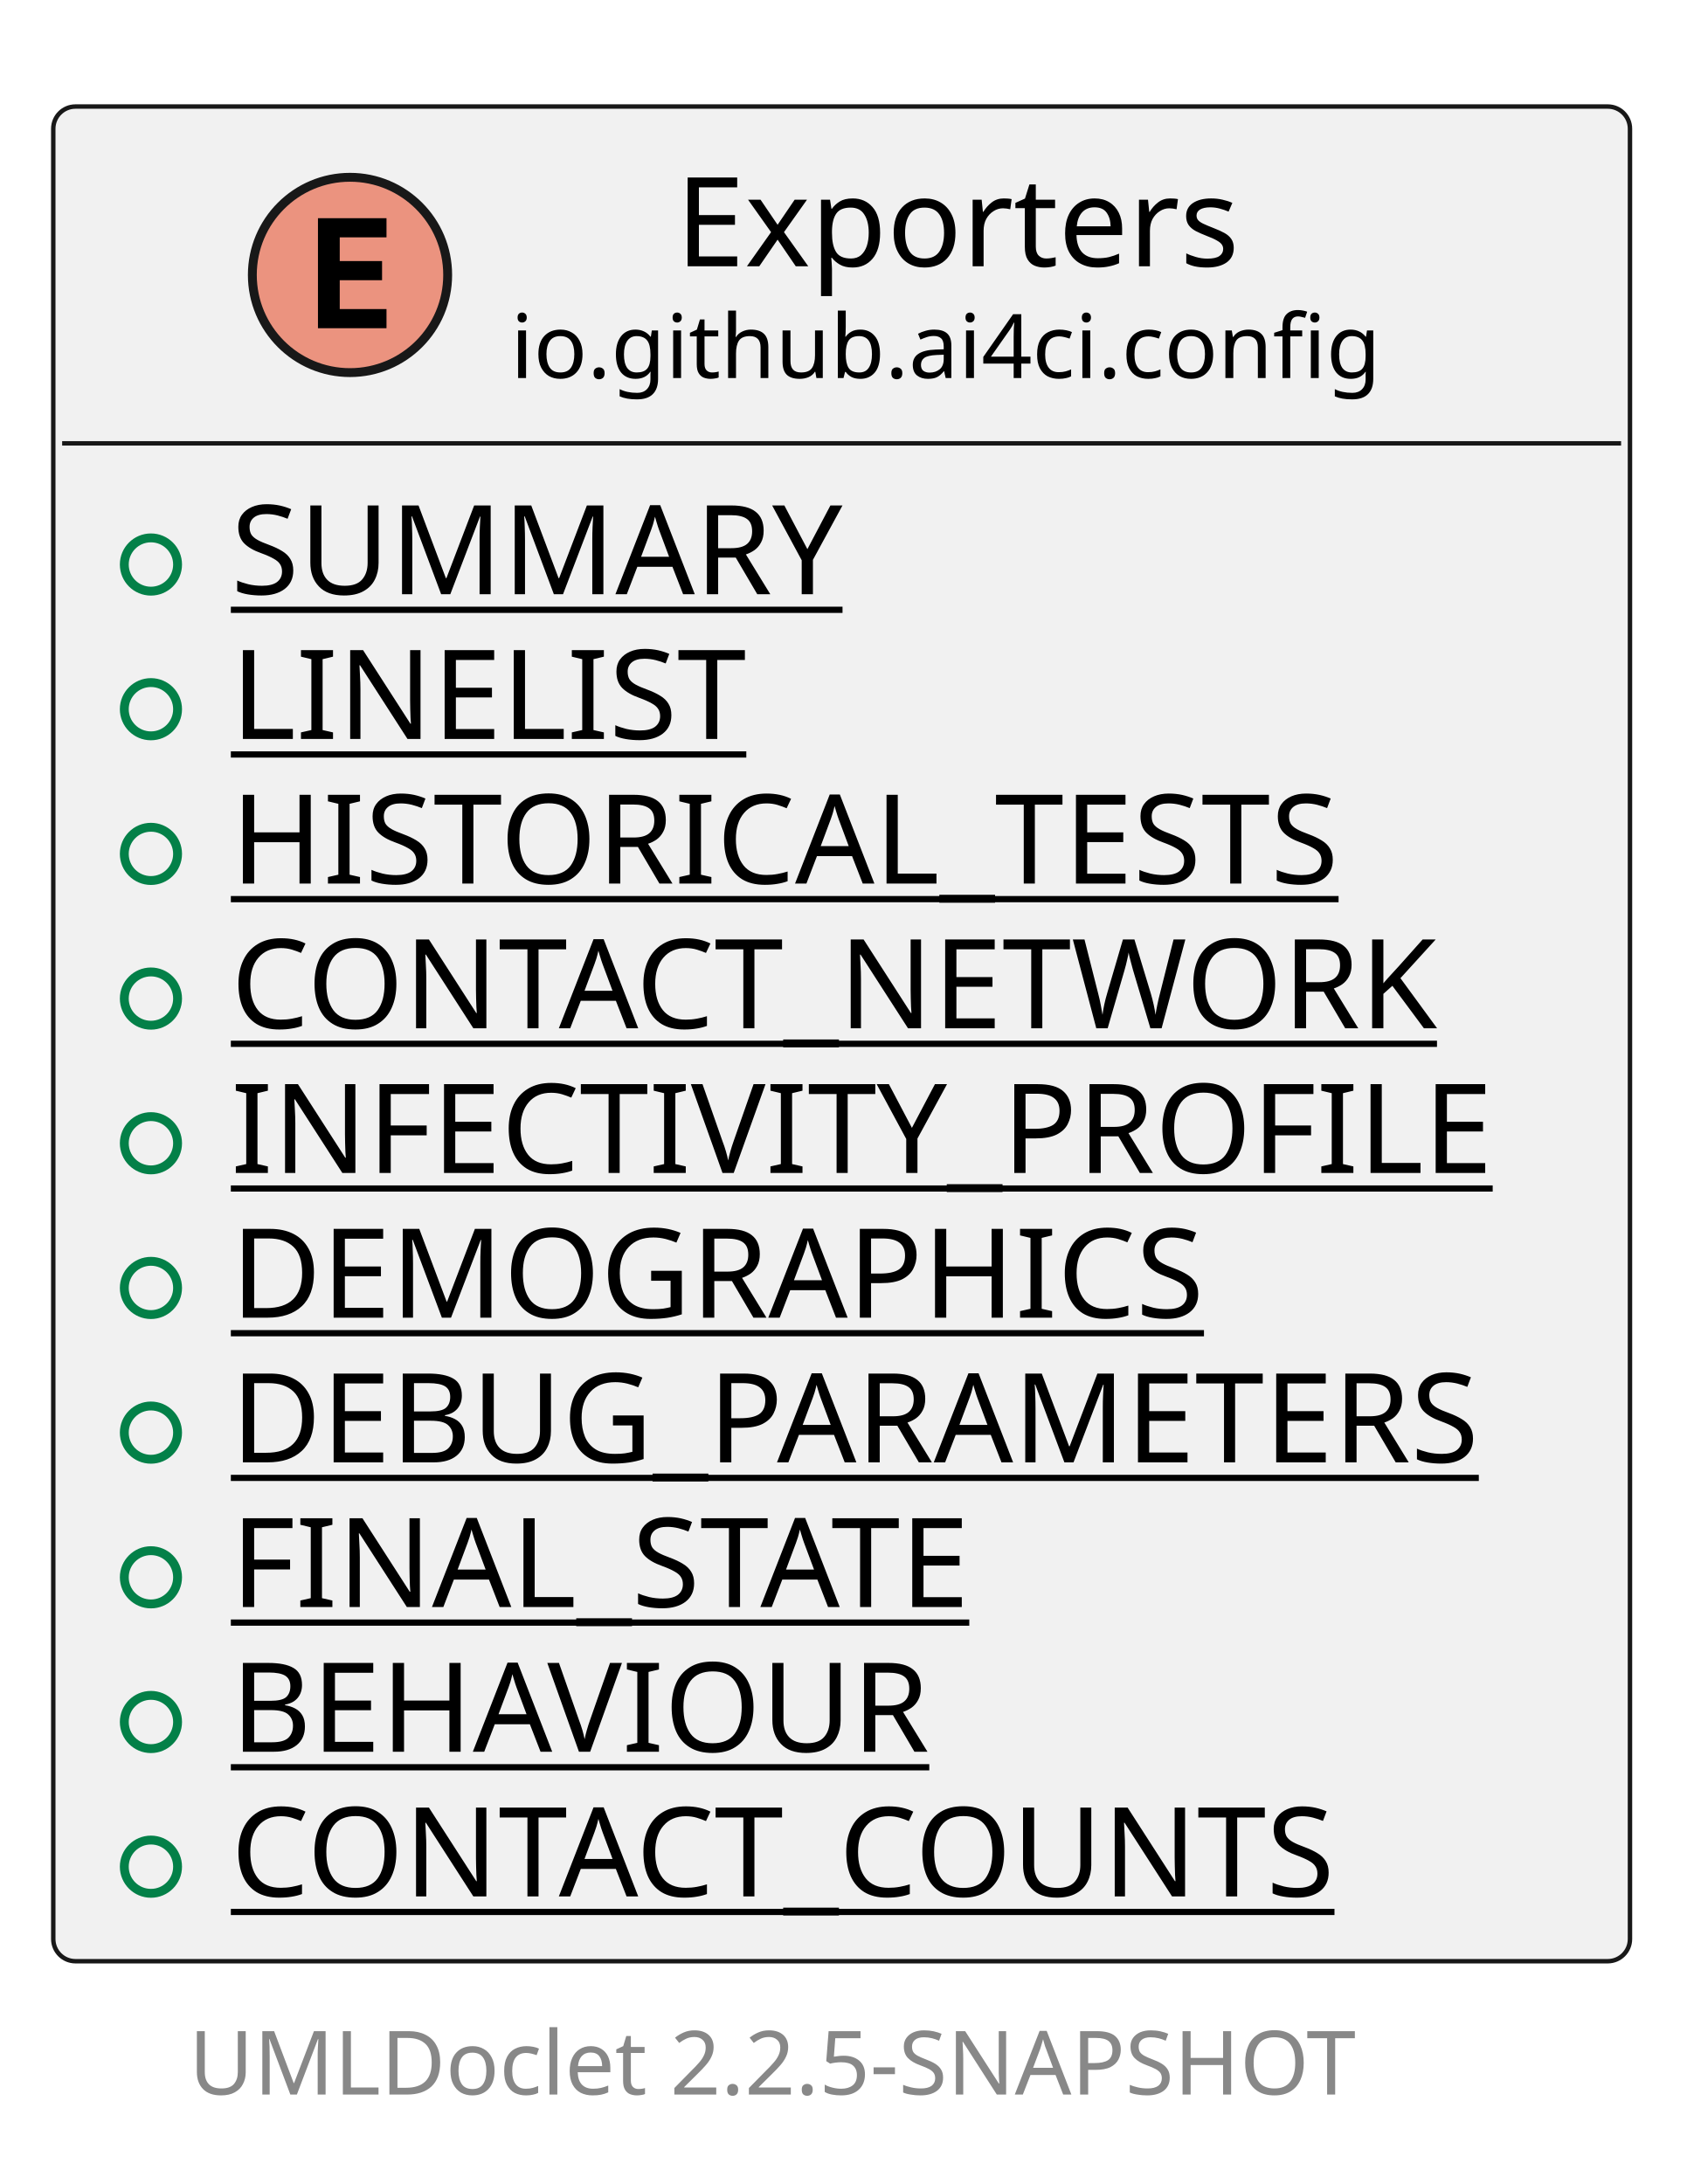
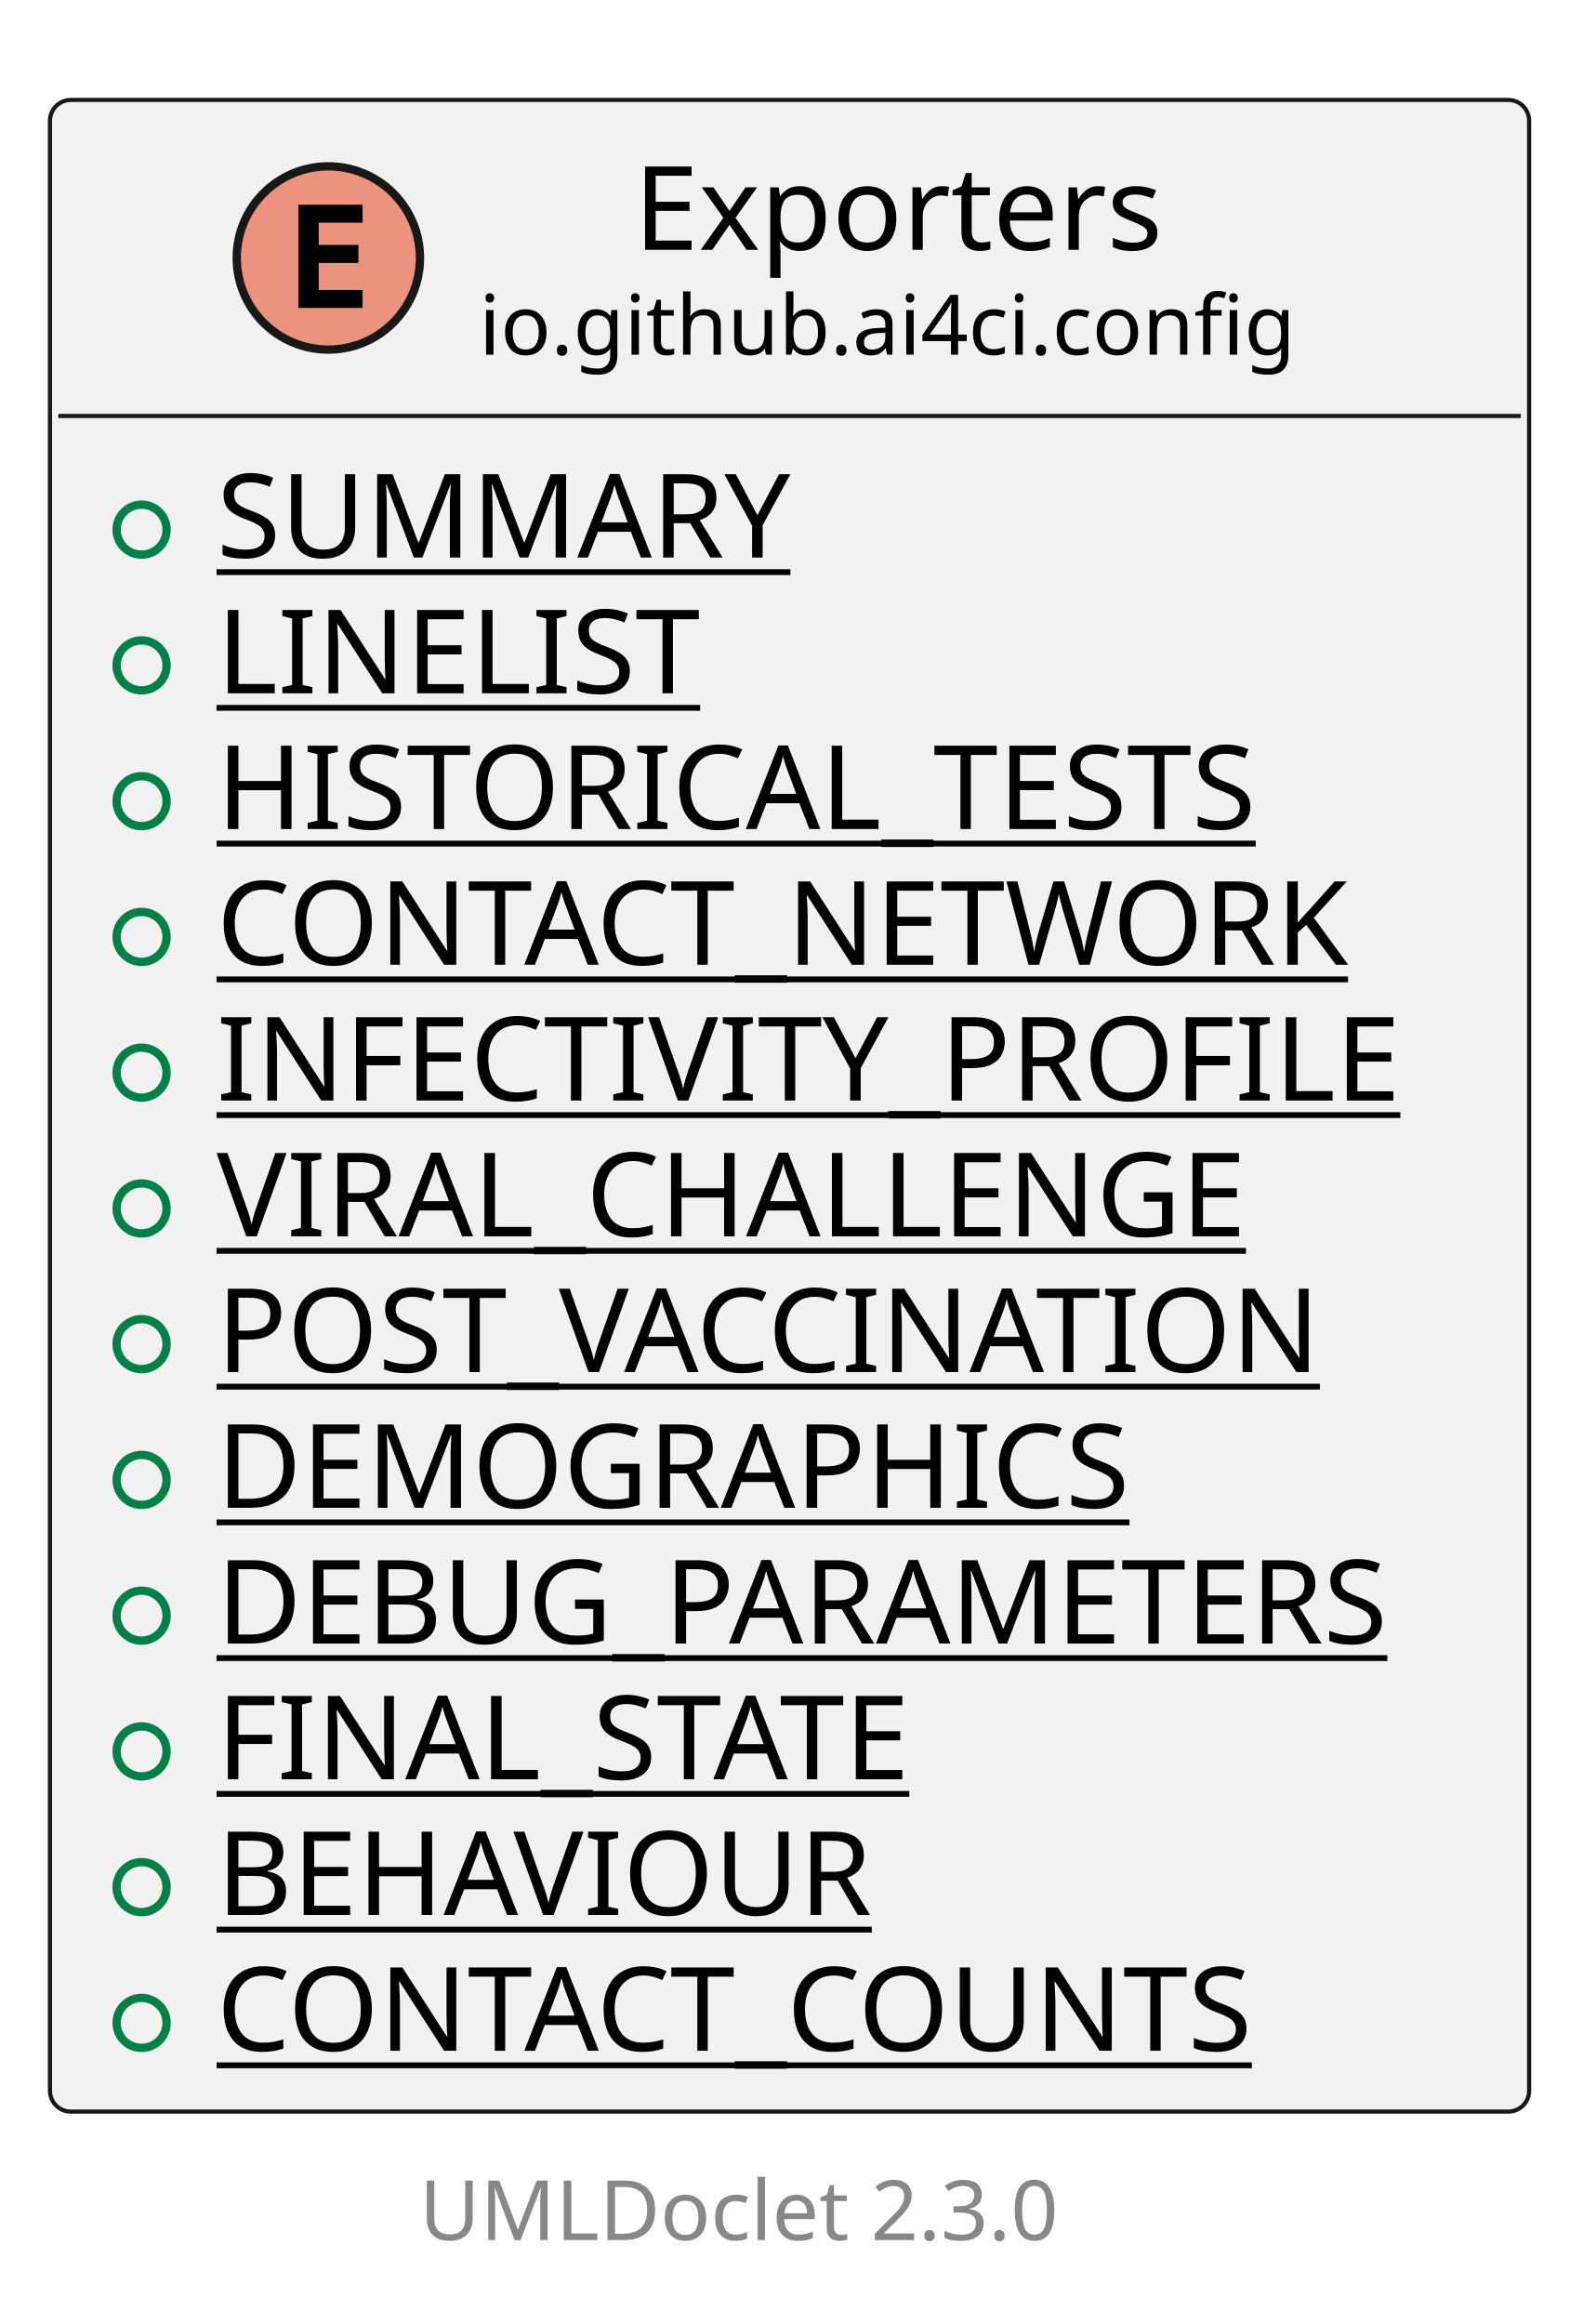
- <svg xmlns="http://www.w3.org/2000/svg" xmlns:xlink="http://www.w3.org/1999/xlink" contentStyleType="text/css" data-diagram-type="CLASS" height="246px" preserveAspectRatio="none" style="width:190px;height:246px;background:#FFFFFF;" version="1.1" viewBox="0 0 190 246" width="190px" zoomAndPan="magnify">
+ <svg xmlns="http://www.w3.org/2000/svg" xmlns:xlink="http://www.w3.org/1999/xlink" contentStyleType="text/css" data-diagram-type="CLASS" height="279px" preserveAspectRatio="none" style="width:190px;height:279px;background:#FFFFFF;" version="1.1" viewBox="0 0 190 279" width="190px" zoomAndPan="magnify">
  <defs />
  <g>
    <g class="entity" data-qualified-name="io.github.ai4ci.config.Exporters" data-source-line="14" id="ent0002">
      <a href="Exporters.html" target="_top" title="Exporters.html" xlink:actuate="onRequest" xlink:href="Exporters.html" xlink:show="new" xlink:title="Exporters.html" xlink:type="simple">
-         <rect fill="#F1F1F1" height="208.906" rx="2.5" ry="2.5" style="stroke:#181818;stroke-width:0.5;" width="177.587" x="6" y="12" />
+         <rect fill="#F1F1F1" height="241.5" rx="2.5" ry="2.5" style="stroke:#181818;stroke-width:0.5;" width="177.587" x="6" y="12" />
        <ellipse cx="39.422" cy="30.969" fill="#EB937F" rx="11" ry="11" style="stroke:#181818;stroke-width:1;" />
        <path d="M43.532,36.969 L35.813,36.969 L35.813,24.578 L43.532,24.578 L43.532,26.734 L38.266,26.734 L38.266,29.406 L43.032,29.406 L43.032,31.562 L38.266,31.562 L38.266,34.812 L43.532,34.812 L43.532,36.969 Z " fill="#000000" />
        <text fill="#000000" font-family="sans-serif" font-size="14" lengthAdjust="spacing" textLength="67.491" x="76.095" y="29.995">Exporters</text>
        <text fill="#000000" font-family="sans-serif" font-size="10" lengthAdjust="spacing" textLength="104.648" x="57.516" y="42.579">io.github.ai4ci.config</text>
        <line style="stroke:#181818;stroke-width:0.5;" x1="7" x2="182.587" y1="49.938" y2="49.938" />
      </a>
      <g data-visibility-modifier="PUBLIC_FIELD">
        <a href="Exporters.html" target="_top" title="Exporters.html" xlink:actuate="onRequest" xlink:href="Exporters.html" xlink:show="new" xlink:title="Exporters.html" xlink:type="simple">
          <ellipse cx="17" cy="63.586" fill="none" rx="3" ry="3" style="stroke:#038048;stroke-width:1;" />
        </a>
      </g>
      <a href="Exporters.html" target="_top" title="Exporters.html" xlink:actuate="onRequest" xlink:href="Exporters.html" xlink:show="new" xlink:title="Exporters.html" xlink:type="simple">
        <text fill="#000000" font-family="sans-serif" font-size="14" lengthAdjust="spacing" text-decoration="underline" textLength="71.148" x="26" y="66.933">SUMMARY</text>
      </a>
      <g data-visibility-modifier="PUBLIC_FIELD">
        <a href="Exporters.html" target="_top" title="Exporters.html" xlink:actuate="onRequest" xlink:href="Exporters.html" xlink:show="new" xlink:title="Exporters.html" xlink:type="simple">
          <ellipse cx="17" cy="79.883" fill="none" rx="3" ry="3" style="stroke:#038048;stroke-width:1;" />
        </a>
      </g>
      <a href="Exporters.html" target="_top" title="Exporters.html" xlink:actuate="onRequest" xlink:href="Exporters.html" xlink:show="new" xlink:title="Exporters.html" xlink:type="simple">
        <text fill="#000000" font-family="sans-serif" font-size="14" lengthAdjust="spacing" text-decoration="underline" textLength="60.614" x="26" y="83.23">LINELIST</text>
      </a>
      <g data-visibility-modifier="PUBLIC_FIELD">
        <a href="Exporters.html" target="_top" title="Exporters.html" xlink:actuate="onRequest" xlink:href="Exporters.html" xlink:show="new" xlink:title="Exporters.html" xlink:type="simple">
          <ellipse cx="17" cy="96.18" fill="none" rx="3" ry="3" style="stroke:#038048;stroke-width:1;" />
        </a>
      </g>
      <a href="Exporters.html" target="_top" title="Exporters.html" xlink:actuate="onRequest" xlink:href="Exporters.html" xlink:show="new" xlink:title="Exporters.html" xlink:type="simple">
        <text fill="#000000" font-family="sans-serif" font-size="14" lengthAdjust="spacing" text-decoration="underline" textLength="134.846" x="26" y="99.526">HISTORICAL_TESTS</text>
      </a>
      <g data-visibility-modifier="PUBLIC_FIELD">
        <a href="Exporters.html" target="_top" title="Exporters.html" xlink:actuate="onRequest" xlink:href="Exporters.html" xlink:show="new" xlink:title="Exporters.html" xlink:type="simple">
          <ellipse cx="17" cy="112.477" fill="none" rx="3" ry="3" style="stroke:#038048;stroke-width:1;" />
        </a>
      </g>
      <a href="Exporters.html" target="_top" title="Exporters.html" xlink:actuate="onRequest" xlink:href="Exporters.html" xlink:show="new" xlink:title="Exporters.html" xlink:type="simple">
        <text fill="#000000" font-family="sans-serif" font-size="14" lengthAdjust="spacing" text-decoration="underline" textLength="146.364" x="26" y="115.823">CONTACT_NETWORK</text>
      </a>
      <g data-visibility-modifier="PUBLIC_FIELD">
        <a href="Exporters.html" target="_top" title="Exporters.html" xlink:actuate="onRequest" xlink:href="Exporters.html" xlink:show="new" xlink:title="Exporters.html" xlink:type="simple">
          <ellipse cx="17" cy="128.773" fill="none" rx="3" ry="3" style="stroke:#038048;stroke-width:1;" />
        </a>
      </g>
      <a href="Exporters.html" target="_top" title="Exporters.html" xlink:actuate="onRequest" xlink:href="Exporters.html" xlink:show="new" xlink:title="Exporters.html" xlink:type="simple">
        <text fill="#000000" font-family="sans-serif" font-size="14" lengthAdjust="spacing" text-decoration="underline" textLength="149.782" x="26" y="132.12">INFECTIVITY_PROFILE</text>
      </a>
      <g data-visibility-modifier="PUBLIC_FIELD">
        <a href="Exporters.html" target="_top" title="Exporters.html" xlink:actuate="onRequest" xlink:href="Exporters.html" xlink:show="new" xlink:title="Exporters.html" xlink:type="simple">
          <ellipse cx="17" cy="145.07" fill="none" rx="3" ry="3" style="stroke:#038048;stroke-width:1;" />
        </a>
      </g>
      <a href="Exporters.html" target="_top" title="Exporters.html" xlink:actuate="onRequest" xlink:href="Exporters.html" xlink:show="new" xlink:title="Exporters.html" xlink:type="simple">
-         <text fill="#000000" font-family="sans-serif" font-size="14" lengthAdjust="spacing" text-decoration="underline" textLength="114.639" x="26" y="148.417">DEMOGRAPHICS</text>
+         <text fill="#000000" font-family="sans-serif" font-size="14" lengthAdjust="spacing" text-decoration="underline" textLength="132.303" x="26" y="148.417">VIRAL_CHALLENGE</text>
      </a>
      <g data-visibility-modifier="PUBLIC_FIELD">
        <a href="Exporters.html" target="_top" title="Exporters.html" xlink:actuate="onRequest" xlink:href="Exporters.html" xlink:show="new" xlink:title="Exporters.html" xlink:type="simple">
          <ellipse cx="17" cy="161.367" fill="none" rx="3" ry="3" style="stroke:#038048;stroke-width:1;" />
        </a>
      </g>
      <a href="Exporters.html" target="_top" title="Exporters.html" xlink:actuate="onRequest" xlink:href="Exporters.html" xlink:show="new" xlink:title="Exporters.html" xlink:type="simple">
-         <text fill="#000000" font-family="sans-serif" font-size="14" lengthAdjust="spacing" text-decoration="underline" textLength="151.587" x="26" y="164.714">DEBUG_PARAMETERS</text>
+         <text fill="#000000" font-family="sans-serif" font-size="14" lengthAdjust="spacing" text-decoration="underline" textLength="140.957" x="26" y="164.714">POST_VACCINATION</text>
      </a>
      <g data-visibility-modifier="PUBLIC_FIELD">
        <a href="Exporters.html" target="_top" title="Exporters.html" xlink:actuate="onRequest" xlink:href="Exporters.html" xlink:show="new" xlink:title="Exporters.html" xlink:type="simple">
          <ellipse cx="17" cy="177.664" fill="none" rx="3" ry="3" style="stroke:#038048;stroke-width:1;" />
        </a>
      </g>
      <a href="Exporters.html" target="_top" title="Exporters.html" xlink:actuate="onRequest" xlink:href="Exporters.html" xlink:show="new" xlink:title="Exporters.html" xlink:type="simple">
-         <text fill="#000000" font-family="sans-serif" font-size="14" lengthAdjust="spacing" text-decoration="underline" textLength="91.444" x="26" y="181.011">FINAL_STATE</text>
+         <text fill="#000000" font-family="sans-serif" font-size="14" lengthAdjust="spacing" text-decoration="underline" textLength="114.639" x="26" y="181.011">DEMOGRAPHICS</text>
      </a>
      <g data-visibility-modifier="PUBLIC_FIELD">
        <a href="Exporters.html" target="_top" title="Exporters.html" xlink:actuate="onRequest" xlink:href="Exporters.html" xlink:show="new" xlink:title="Exporters.html" xlink:type="simple">
          <ellipse cx="17" cy="193.961" fill="none" rx="3" ry="3" style="stroke:#038048;stroke-width:1;" />
        </a>
      </g>
      <a href="Exporters.html" target="_top" title="Exporters.html" xlink:actuate="onRequest" xlink:href="Exporters.html" xlink:show="new" xlink:title="Exporters.html" xlink:type="simple">
-         <text fill="#000000" font-family="sans-serif" font-size="14" lengthAdjust="spacing" text-decoration="underline" textLength="83.255" x="26" y="197.308">BEHAVIOUR</text>
+         <text fill="#000000" font-family="sans-serif" font-size="14" lengthAdjust="spacing" text-decoration="underline" textLength="151.587" x="26" y="197.308">DEBUG_PARAMETERS</text>
      </a>
      <g data-visibility-modifier="PUBLIC_FIELD">
        <a href="Exporters.html" target="_top" title="Exporters.html" xlink:actuate="onRequest" xlink:href="Exporters.html" xlink:show="new" xlink:title="Exporters.html" xlink:type="simple">
          <ellipse cx="17" cy="210.258" fill="none" rx="3" ry="3" style="stroke:#038048;stroke-width:1;" />
        </a>
      </g>
      <a href="Exporters.html" target="_top" title="Exporters.html" xlink:actuate="onRequest" xlink:href="Exporters.html" xlink:show="new" xlink:title="Exporters.html" xlink:type="simple">
-         <text fill="#000000" font-family="sans-serif" font-size="14" lengthAdjust="spacing" text-decoration="underline" textLength="133.677" x="26" y="213.605">CONTACT_COUNTS</text>
+         <text fill="#000000" font-family="sans-serif" font-size="14" lengthAdjust="spacing" text-decoration="underline" textLength="91.444" x="26" y="213.605">FINAL_STATE</text>
+       </a>
+       <g data-visibility-modifier="PUBLIC_FIELD">
+         <a href="Exporters.html" target="_top" title="Exporters.html" xlink:actuate="onRequest" xlink:href="Exporters.html" xlink:show="new" xlink:title="Exporters.html" xlink:type="simple">
+           <ellipse cx="17" cy="226.555" fill="none" rx="3" ry="3" style="stroke:#038048;stroke-width:1;" />
+         </a>
+       </g>
+       <a href="Exporters.html" target="_top" title="Exporters.html" xlink:actuate="onRequest" xlink:href="Exporters.html" xlink:show="new" xlink:title="Exporters.html" xlink:type="simple">
+         <text fill="#000000" font-family="sans-serif" font-size="14" lengthAdjust="spacing" text-decoration="underline" textLength="83.255" x="26" y="229.901">BEHAVIOUR</text>
+       </a>
+       <g data-visibility-modifier="PUBLIC_FIELD">
+         <a href="Exporters.html" target="_top" title="Exporters.html" xlink:actuate="onRequest" xlink:href="Exporters.html" xlink:show="new" xlink:title="Exporters.html" xlink:type="simple">
+           <ellipse cx="17" cy="242.852" fill="none" rx="3" ry="3" style="stroke:#038048;stroke-width:1;" />
+         </a>
+       </g>
+       <a href="Exporters.html" target="_top" title="Exporters.html" xlink:actuate="onRequest" xlink:href="Exporters.html" xlink:show="new" xlink:title="Exporters.html" xlink:type="simple">
+         <text fill="#000000" font-family="sans-serif" font-size="14" lengthAdjust="spacing" text-decoration="underline" textLength="133.677" x="26" y="246.198">CONTACT_COUNTS</text>
      </a>
    </g>
-     <g class="footer" data-source-line="33">
-       <text fill="#888888" font-family="sans-serif" font-size="10" lengthAdjust="spacing" textLength="3.179" x="89.911" y="224.282"> </text>
+     <g class="footer" data-source-line="35">
+       <text fill="#888888" font-family="sans-serif" font-size="10" lengthAdjust="spacing" textLength="3.179" x="89.911" y="257.282"> </text>
      <a href="https://github.com/talsma-ict/umldoclet" target="_top" title="https://github.com/talsma-ict/umldoclet" xlink:actuate="onRequest" xlink:href="https://github.com/talsma-ict/umldoclet" xlink:show="new" xlink:title="https://github.com/talsma-ict/umldoclet" xlink:type="simple">
-         <text fill="#888888" font-family="sans-serif" font-size="10" lengthAdjust="spacing" textLength="140.464" x="21.268" y="235.923">UMLDoclet 2.2.5-SNAPSHOT</text>
+         <text fill="#888888" font-family="sans-serif" font-size="10" lengthAdjust="spacing" textLength="82.31" x="50.345" y="268.923">UMLDoclet 2.3.0</text>
      </a>
    </g>
  </g>
</svg>
